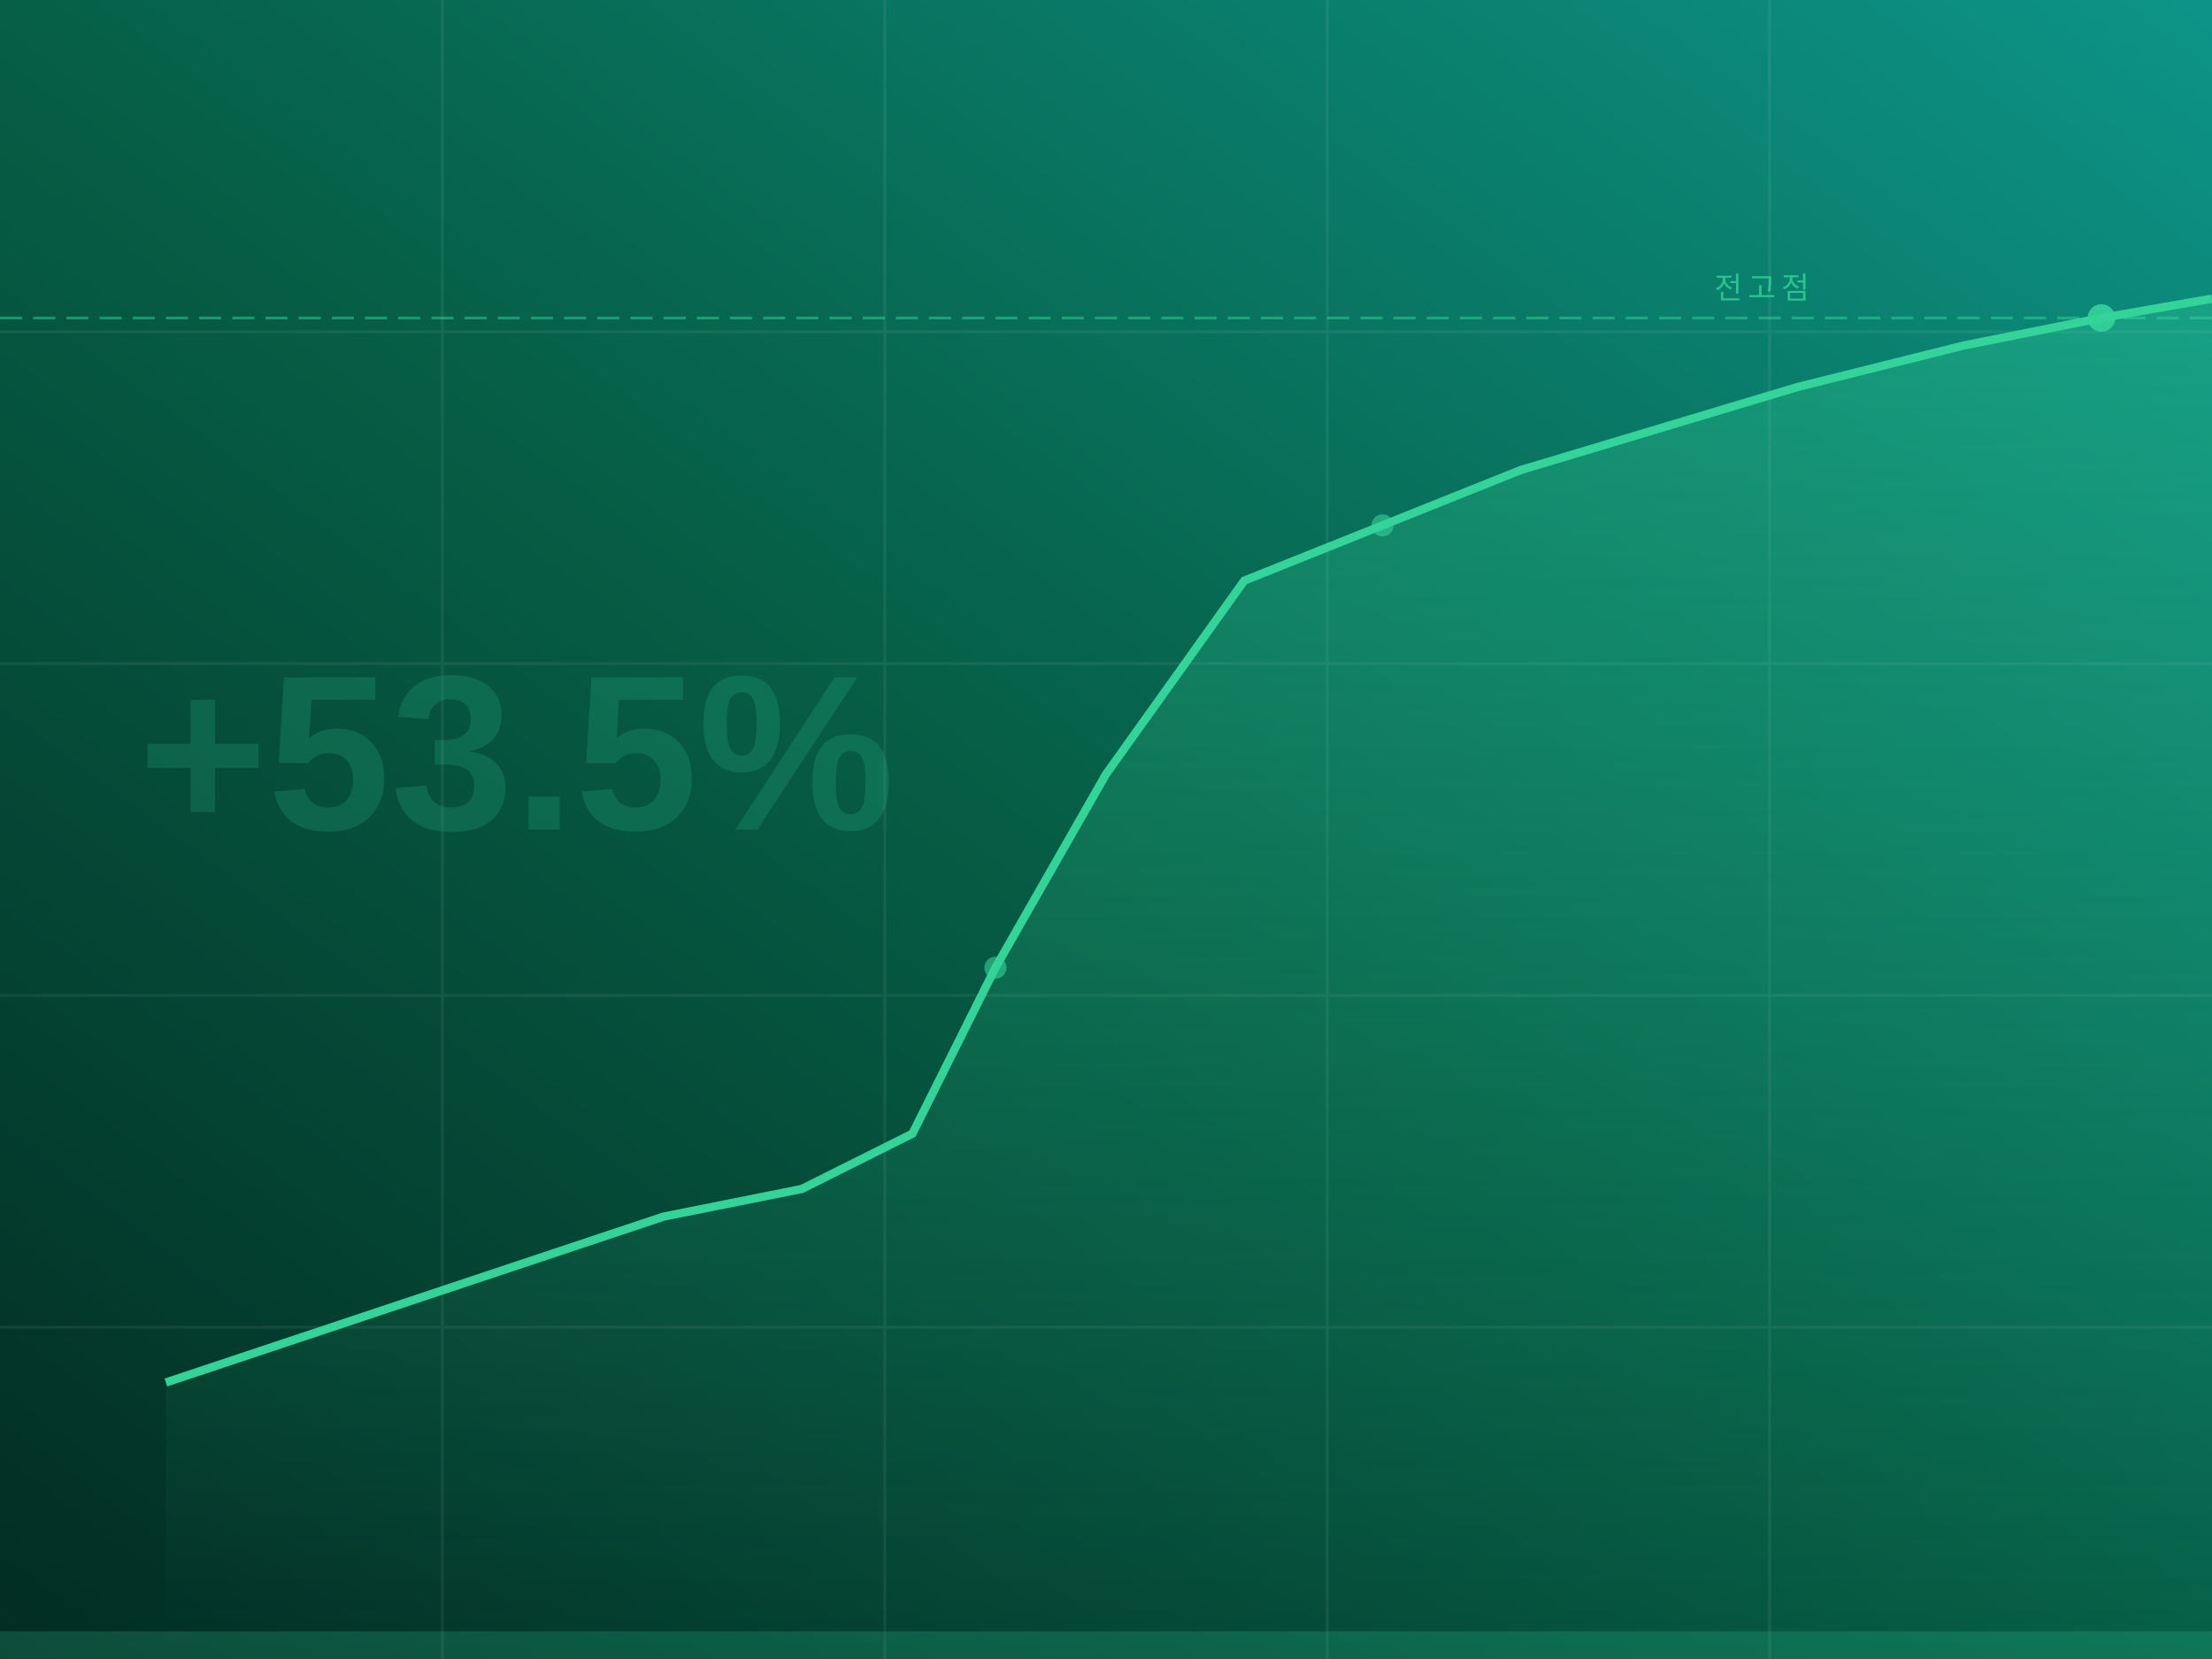
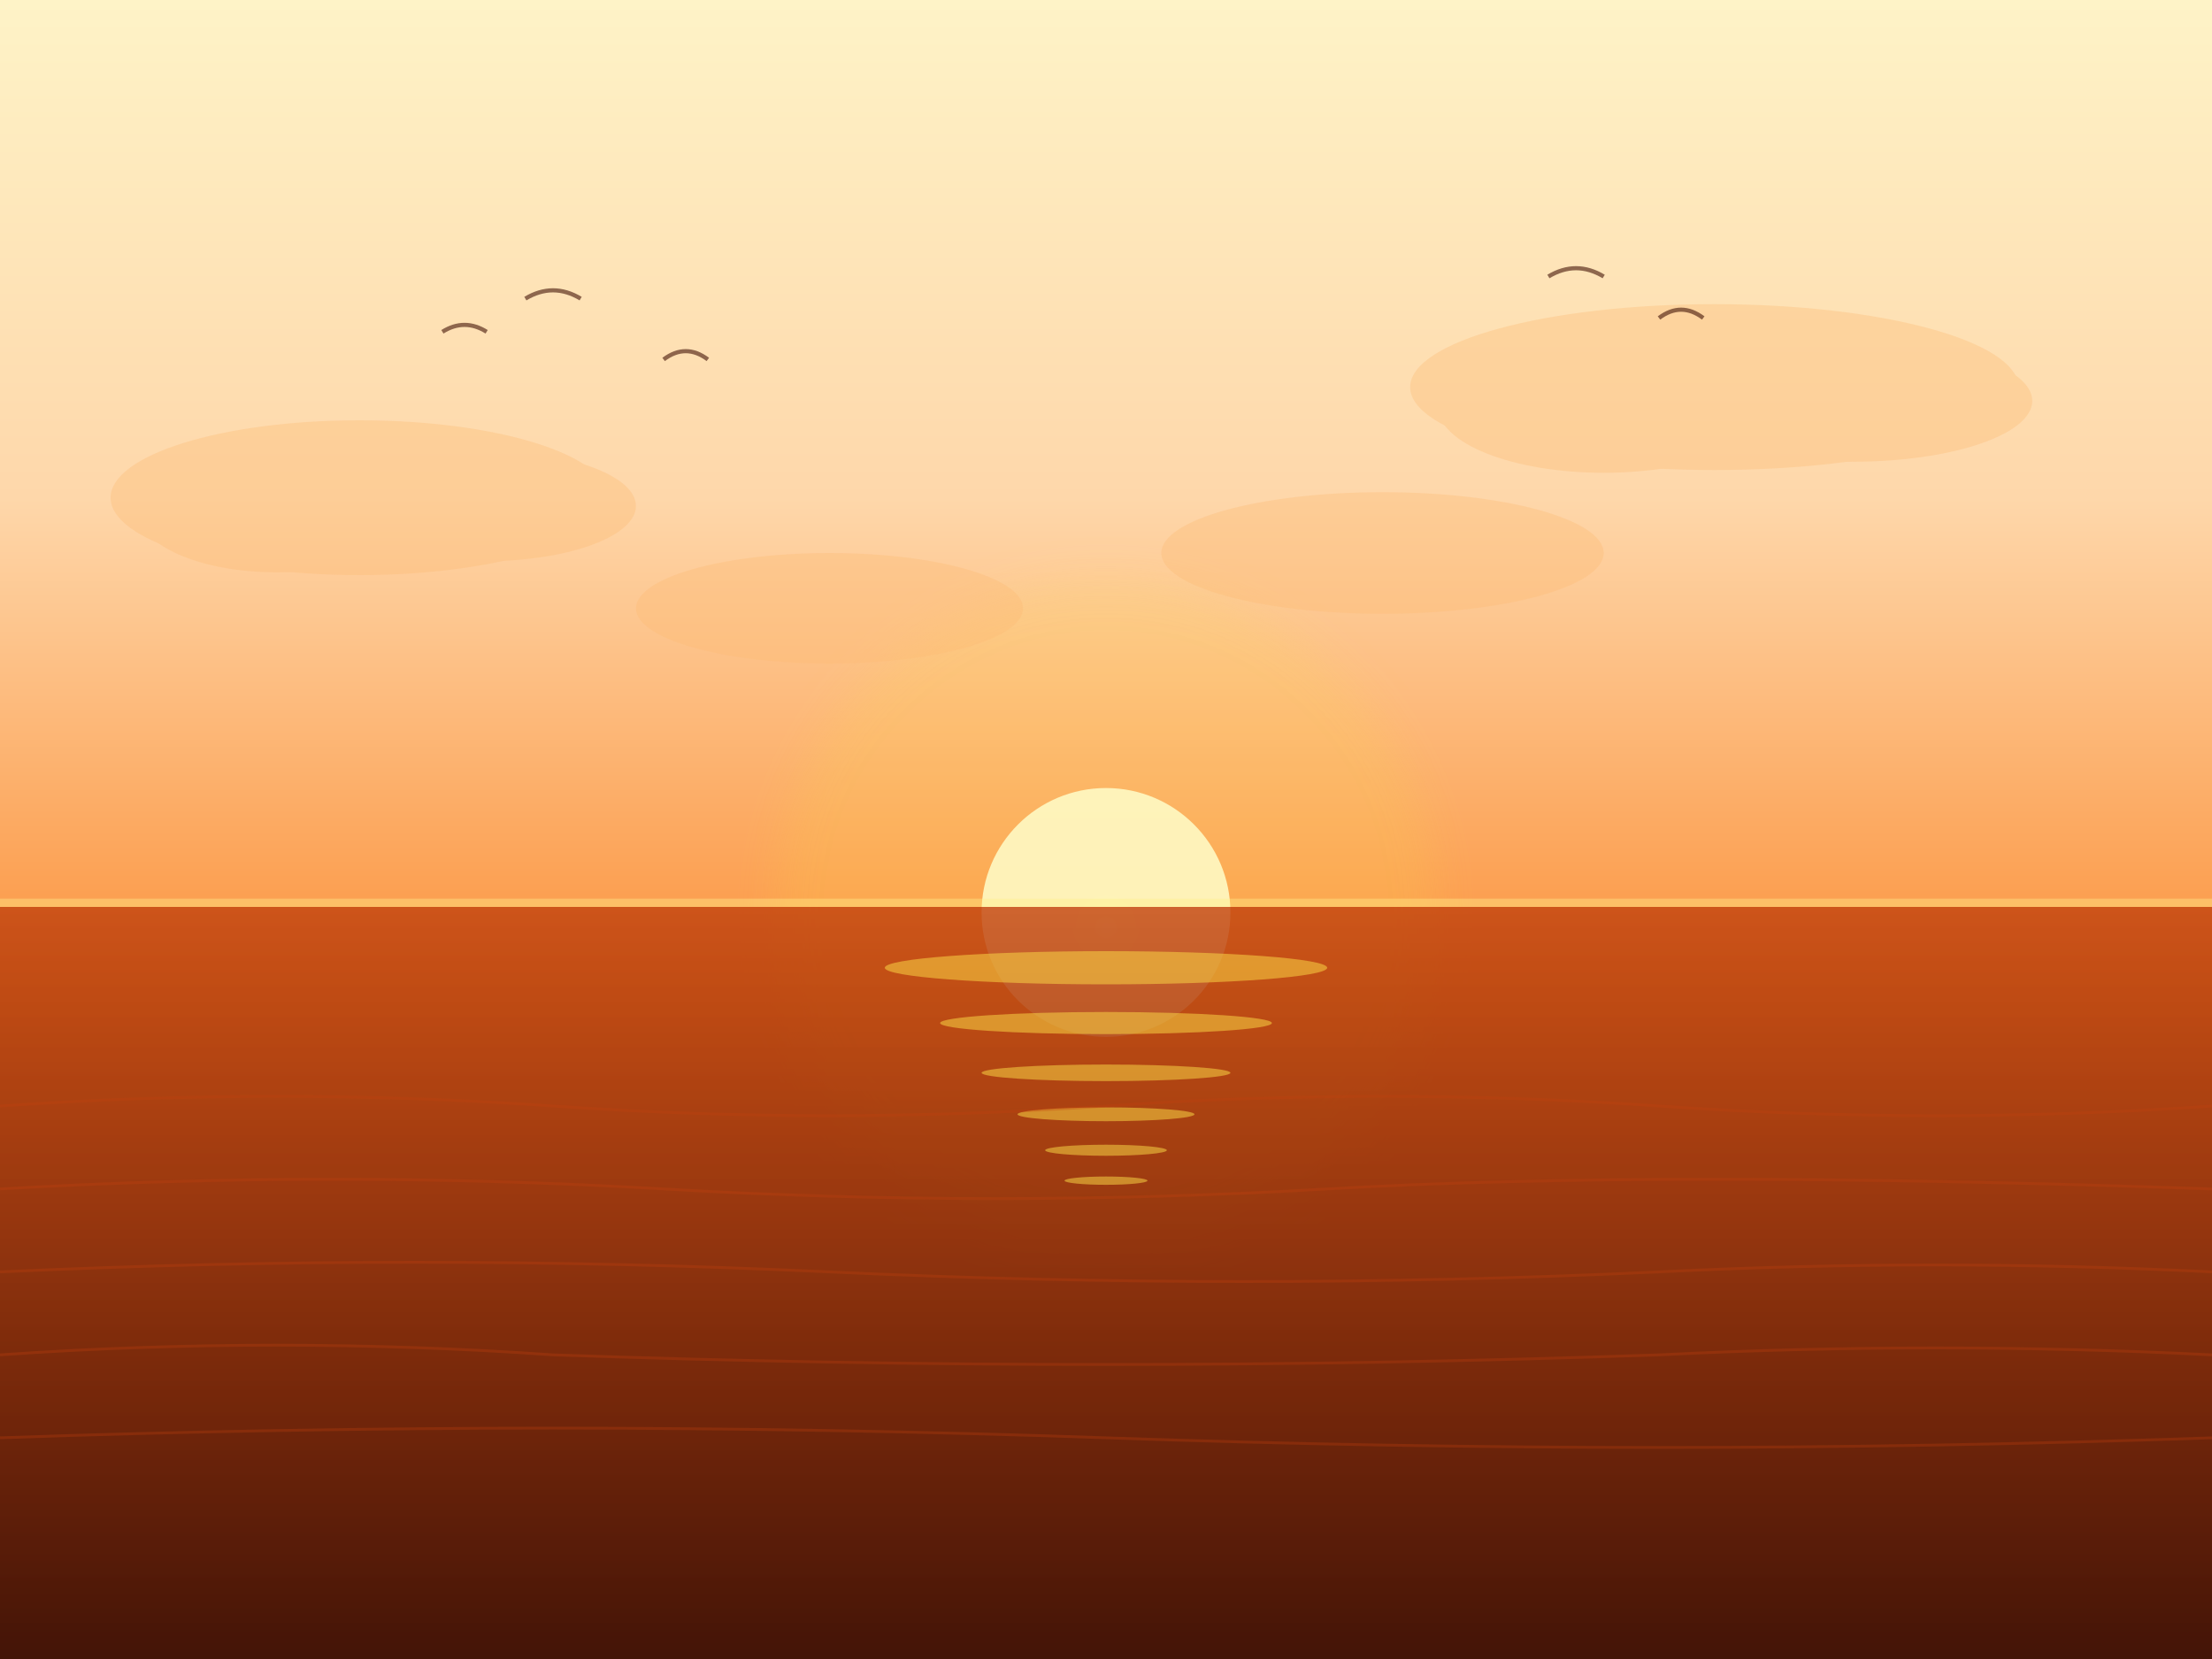
<svg xmlns="http://www.w3.org/2000/svg" viewBox="0 0 800 600" width="800" height="600">
  <defs>
-     <linearGradient id="bg" x1="0%" y1="100%" x2="100%" y2="0%">
-       <stop offset="0%" style="stop-color:#022c22" />
-       <stop offset="50%" style="stop-color:#065f46" />
-       <stop offset="100%" style="stop-color:#0d9488" />
+     <linearGradient id="sky" x1="0%" y1="0%" x2="0%" y2="100%">
+       <stop offset="0%" style="stop-color:#fef3c7" />
+       <stop offset="30%" style="stop-color:#fed7aa" />
+       <stop offset="60%" style="stop-color:#fb923c" />
+       <stop offset="100%" style="stop-color:#9a3412" />
    </linearGradient>
-     <linearGradient id="areafill" x1="0%" y1="0%" x2="0%" y2="100%">
-       <stop offset="0%" style="stop-color:#34d399;stop-opacity:0.3" />
-       <stop offset="100%" style="stop-color:#34d399;stop-opacity:0" />
+     <linearGradient id="water" x1="0%" y1="0%" x2="0%" y2="100%">
+       <stop offset="0%" style="stop-color:#c2410c;stop-opacity:0.8" />
+       <stop offset="100%" style="stop-color:#431407" />
    </linearGradient>
+     <radialGradient id="sun" cx="50%" cy="55%" r="12%">
+       <stop offset="0%" style="stop-color:#fef9c3" />
+       <stop offset="40%" style="stop-color:#fde047" />
+       <stop offset="100%" style="stop-color:#fde047;stop-opacity:0" />
+     </radialGradient>
+     <filter id="sunblur">
+       <feGaussianBlur stdDeviation="8" />
+     </filter>
  </defs>
-   <rect width="800" height="600" fill="url(#bg)" />
-   <g opacity="0.07" stroke="#fff" stroke-width="1">
-     <line x1="0" y1="120" x2="800" y2="120" />
-     <line x1="0" y1="240" x2="800" y2="240" />
-     <line x1="0" y1="360" x2="800" y2="360" />
-     <line x1="0" y1="480" x2="800" y2="480" />
-     <line x1="160" y1="0" x2="160" y2="600" />
-     <line x1="320" y1="0" x2="320" y2="600" />
-     <line x1="480" y1="0" x2="480" y2="600" />
-     <line x1="640" y1="0" x2="640" y2="600" />
+   <rect width="800" height="600" fill="url(#sky)" />
+   <circle cx="400" cy="330" r="120" fill="#fde047" opacity="0.15" filter="url(#sunblur)" />
+   <circle cx="400" cy="330" r="52" fill="url(#sun)" />
+   <circle cx="400" cy="330" r="45" fill="#fef9c3" opacity="0.9" />
+   <g fill="#fdba74" opacity="0.35">
+     <ellipse cx="130" cy="180" rx="90" ry="28" />
+     <ellipse cx="100" cy="185" rx="50" ry="22" />
+     <ellipse cx="175" cy="183" rx="55" ry="20" />
+     <ellipse cx="620" cy="140" rx="110" ry="30" />
+     <ellipse cx="580" cy="147" rx="60" ry="24" />
+     <ellipse cx="670" cy="145" rx="65" ry="22" />
+     <ellipse cx="300" cy="220" rx="70" ry="20" />
+     <ellipse cx="500" cy="200" rx="80" ry="22" />
  </g>
-   <polygon points="60,500 120,480 180,460 240,440 290,430 330,410 360,350 400,280 450,210 500,190 550,170 600,155 650,140 710,125 760,115 800,108 800,600 60,600" fill="url(#areafill)" />
-   <polyline points="60,500 120,480 180,460 240,440 290,430 330,410 360,350 400,280 450,210 500,190 550,170 600,155 650,140 710,125 760,115 800,108" fill="none" stroke="#34d399" stroke-width="3" opacity="1" />
-   <text x="50" y="300" font-family="Arial, sans-serif" font-size="80" font-weight="900" fill="#34d399" opacity="0.18">+53.5%</text>
-   <line x1="0" y1="115" x2="800" y2="115" stroke="#34d399" stroke-width="1" opacity="0.5" stroke-dasharray="8,4" />
-   <text x="620" y="108" font-family="Arial, sans-serif" font-size="11" fill="#34d399" opacity="0.8" letter-spacing="2">전고점</text>
-   <circle cx="760" cy="115" r="5" fill="#34d399" opacity="0.9" />
-   <circle cx="500" cy="190" r="4" fill="#34d399" opacity="0.6" />
-   <circle cx="360" cy="350" r="4" fill="#34d399" opacity="0.6" />
-   <rect x="0" y="590" width="800" height="10" fill="#34d399" opacity="0.2" />
+   <rect x="0" y="325" width="800" height="3" fill="#fef08a" opacity="0.4" />
+   <rect x="0" y="328" width="800" height="272" fill="url(#water)" />
+   <g fill="#fde047" opacity="0.5">
+     <ellipse cx="400" cy="350" rx="80" ry="6" />
+     <ellipse cx="400" cy="370" rx="60" ry="4" />
+     <ellipse cx="400" cy="388" rx="45" ry="3" />
+     <ellipse cx="400" cy="403" rx="32" ry="2.5" />
+     <ellipse cx="400" cy="416" rx="22" ry="2" />
+     <ellipse cx="400" cy="427" rx="15" ry="1.5" />
+   </g>
+   <g stroke="#c2410c" stroke-width="1" fill="none" opacity="0.3">
+     <path d="M0,400 Q100,393 200,400 Q300,407 400,400 Q500,393 600,400 Q700,407 800,400" />
+     <path d="M0,430 Q120,423 240,430 Q360,437 480,430 Q600,423 800,430" />
+     <path d="M0,460 Q150,453 300,460 Q450,467 600,460 Q700,455 800,460" />
+     <path d="M0,490 Q100,483 200,490 Q400,497 600,490 Q700,485 800,490" />
+     <path d="M0,520 Q200,513 400,520 Q600,527 800,520" />
+   </g>
+   <g fill="none" stroke="#431407" stroke-width="1.5" opacity="0.6">
+     <path d="M160,120 Q168,115 176,120" />
+     <path d="M190,108 Q200,102 210,108" />
+     <path d="M240,130 Q248,124 256,130" />
+     <path d="M560,100 Q570,94 580,100" />
+     <path d="M600,115 Q608,109 616,115" />
+   </g>
</svg>
